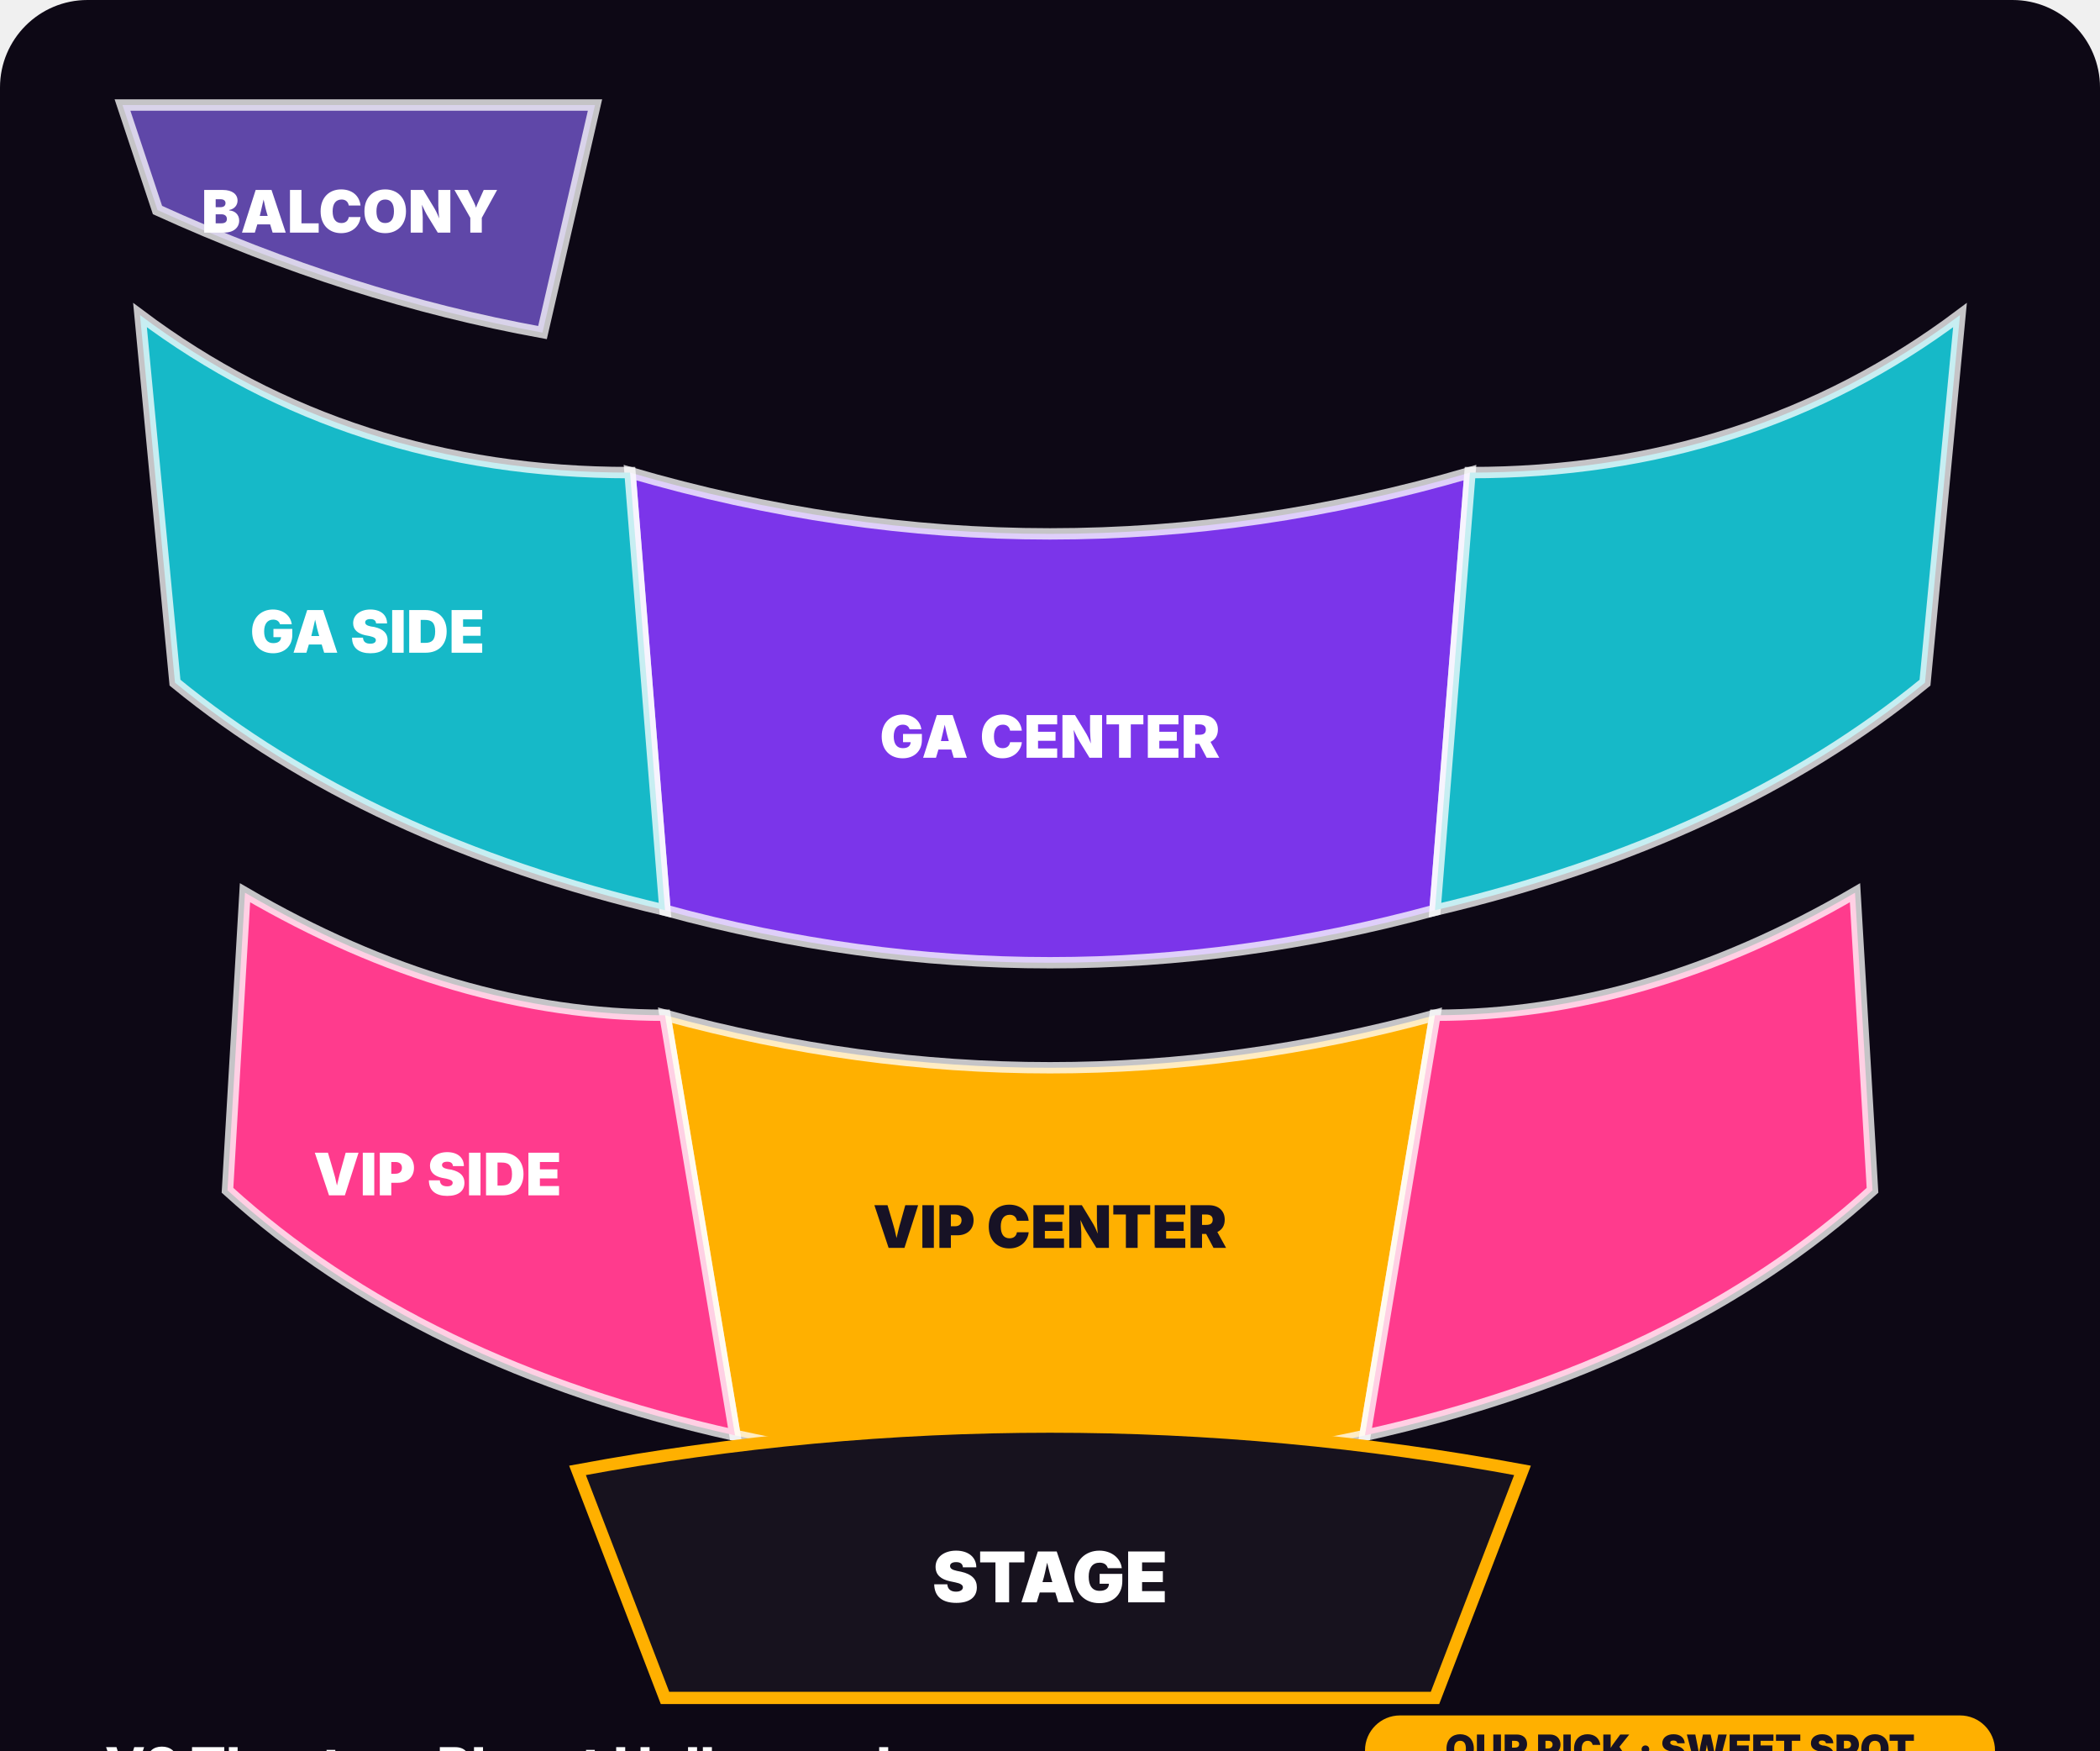
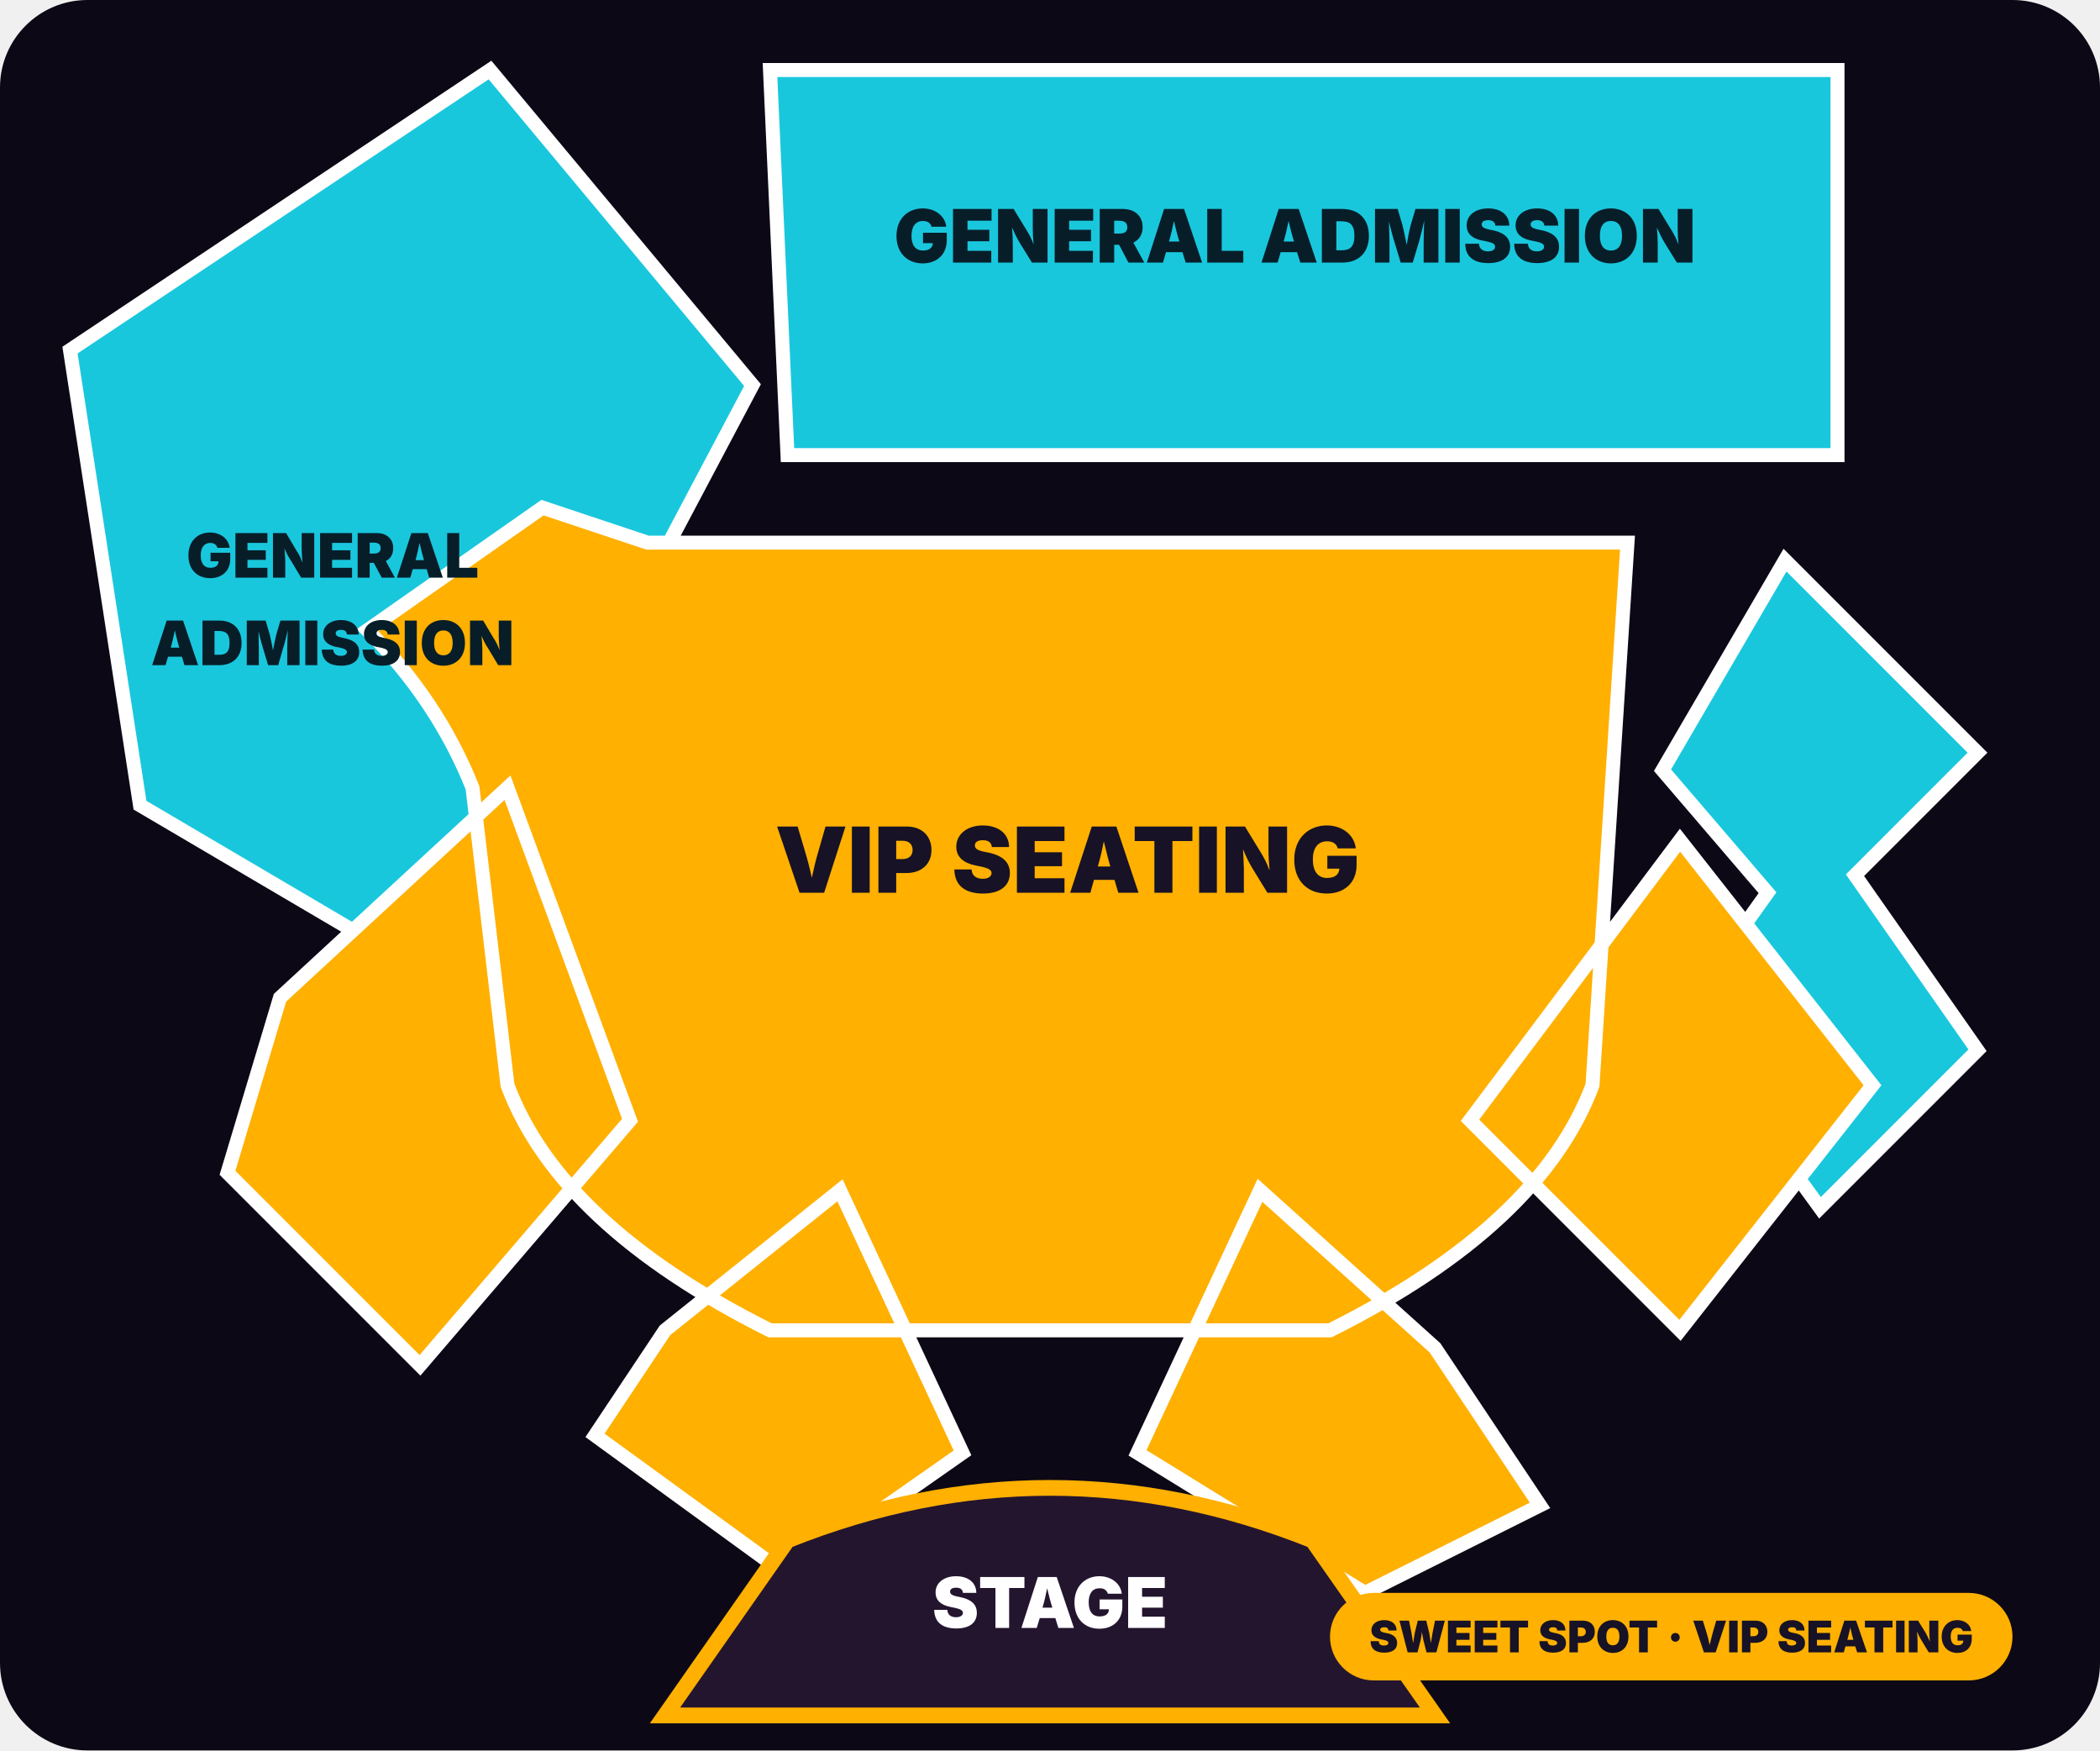
<svg xmlns="http://www.w3.org/2000/svg" width="1200" height="1000" viewBox="0 0 120 100">
-   <rect width="120" height="108" rx="5" fill="#0d0815" />
-   <path d="M38 58 Q60 64 82 58 L78 82 Q60 86 42 82 Z" fill="#ffb000" stroke="rgba(255,255,255,.76)" stroke-width=".65" />
-   <text x="60" y="70" text-anchor="middle" dominant-baseline="middle" fill="#171225" font-family="Inter,Arial" font-size="3.35" font-weight="900">VIP CENTER</text>
-   <path d="M14 51 Q26 58 38 58 L42 82 Q24 78 13 68 Z M82 58 Q94 58 106 51 L107 68 Q96 78 78 82 Z" fill="#ff3b8d" stroke="rgba(255,255,255,.76)" stroke-width=".65" />
-   <text x="25" y="67" text-anchor="middle" dominant-baseline="middle" fill="#fff" font-family="Inter,Arial" font-size="3.35" font-weight="900">VIP SIDE</text>
-   <path d="M36 27 Q60 34 84 27 L82 52 Q60 58 38 52 Z" fill="#7b35ea" stroke="rgba(255,255,255,.76)" stroke-width=".65" />
-   <text x="60" y="42" text-anchor="middle" dominant-baseline="middle" fill="#fff" font-family="Inter,Arial" font-size="3.35" font-weight="900">GA CENTER</text>
-   <path d="M8 18 Q20 27 36 27 L38 52 Q21 48 10 39 Z M84 27 Q100 27 112 18 L110 39 Q99 48 82 52 Z" fill="#16b9c8" stroke="rgba(255,255,255,.76)" stroke-width=".65" />
-   <text x="21" y="36" text-anchor="middle" dominant-baseline="middle" fill="#fff" font-family="Inter,Arial" font-size="3.35" font-weight="900">GA SIDE</text>
-   <path d="M7 6 H34 L31 19 Q20 17 9 12 Z" fill="#5f47a8" stroke="rgba(255,255,255,.76)" stroke-width=".65" />
-   <text x="20" y="12" text-anchor="middle" dominant-baseline="middle" fill="#fff" font-family="Inter,Arial" font-size="3.35" font-weight="900">BALCONY</text>
-   <path d="M33 84 Q60 79 87 84 L82 97 H38 Z" fill="#17121e" stroke="#ffb000" stroke-width=".7" />
-   <text x="60" y="90" text-anchor="middle" dominant-baseline="middle" fill="#fff" font-family="Inter,Arial" font-size="4" font-weight="900">STAGE</text>
-   <text x="6" y="102" fill="#fff" font-family="Inter,Arial" font-size="3" font-weight="800">V2 Theater · Planet Hollywood</text>
-   <rect x="78" y="98" width="36" height="4" rx="2" fill="#ffb000" />
-   <text x="96" y="100.7" text-anchor="middle" fill="#171225" font-family="Inter,Arial" font-size="2.2" font-weight="900">OUR PICK · SWEET SPOT</text>
+   <rect width="120" height="100" rx="5" fill="#0d0815" />
+   <path d="M4 20 L28 4 L43 22 L25 56 L8 46 Z M44 4 H105 V26 H45 Z M102 32 L113 43 L106 50 L113 60 L104 69 L96 58 L101 51 L95 44 Z" fill="#19c7dd" stroke="#fff" stroke-width=".8" />
+   <path d="M37 31 H93 L91 62 Q88 70 76 76 H44 Q32 70 29 62 L27 45 Q25 40 21 36 L31 29 Z M16 57 L29 45 L36 64 L24 78 L13 67 Z M84 64 L96 48 L107 62 L96 76 Z M38 76 L48 68 L55 83 L45 90 L34 82 Z M65 83 L72 68 L82 77 L88 86 L78 91 Z" fill="#ffb000" stroke="#fff" stroke-width=".8" />
+   <path d="M45 88 Q60 82 75 88 L82 98 H38 Z" fill="#24152f" stroke="#ffb000" stroke-width=".9" />
+   <text x="60" y="93" text-anchor="middle" fill="#fff" font-family="Inter,Arial" font-size="4" font-weight="900">STAGE</text>
+   <text x="61" y="51" text-anchor="middle" fill="#171225" font-family="Inter,Arial" font-size="5.2" font-weight="900">VIP SEATING</text>
+   <text x="74" y="15" text-anchor="middle" fill="#071e29" font-family="Inter,Arial" font-size="4.2" font-weight="900">GENERAL ADMISSION</text>
+   <text x="19" y="33" text-anchor="middle" fill="#071e29" font-family="Inter,Arial" font-size="3.5" font-weight="900">GENERAL</text>
+   <text x="19" y="38" text-anchor="middle" fill="#071e29" font-family="Inter,Arial" font-size="3.5" font-weight="900">ADMISSION</text>
+   <rect x="76" y="91" width="39" height="5" rx="2.5" fill="#ffb000" />
+   <text x="95.5" y="94.4" text-anchor="middle" fill="#171225" font-family="Inter,Arial" font-size="2.5" font-weight="900">SWEET SPOT · VIP SEATING</text>
</svg>
